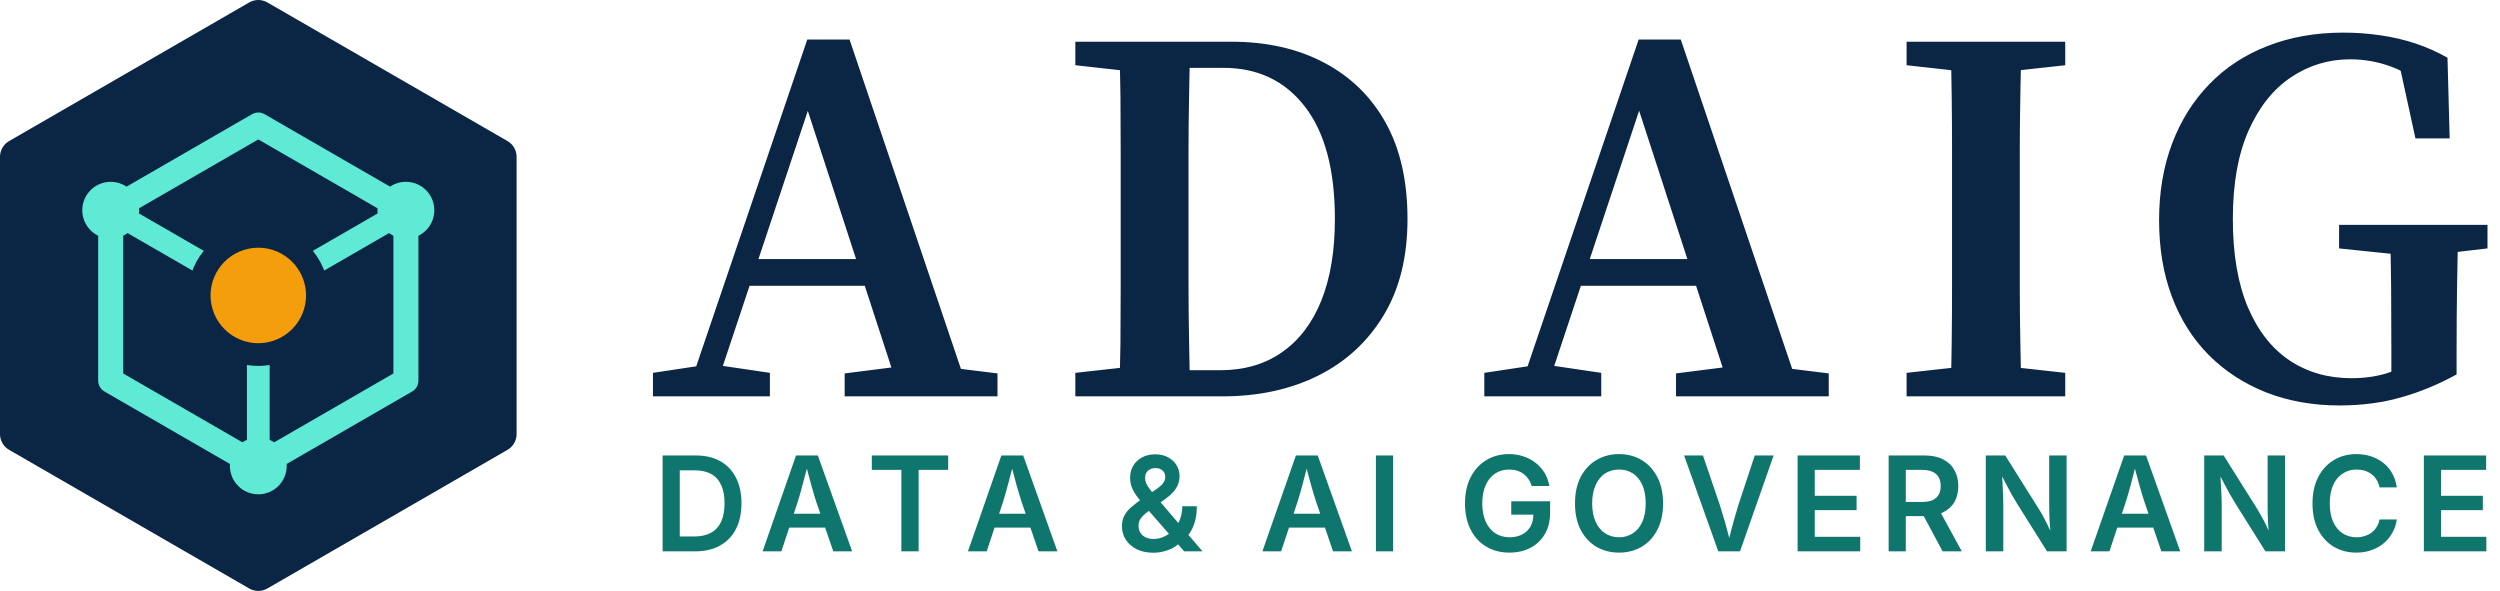
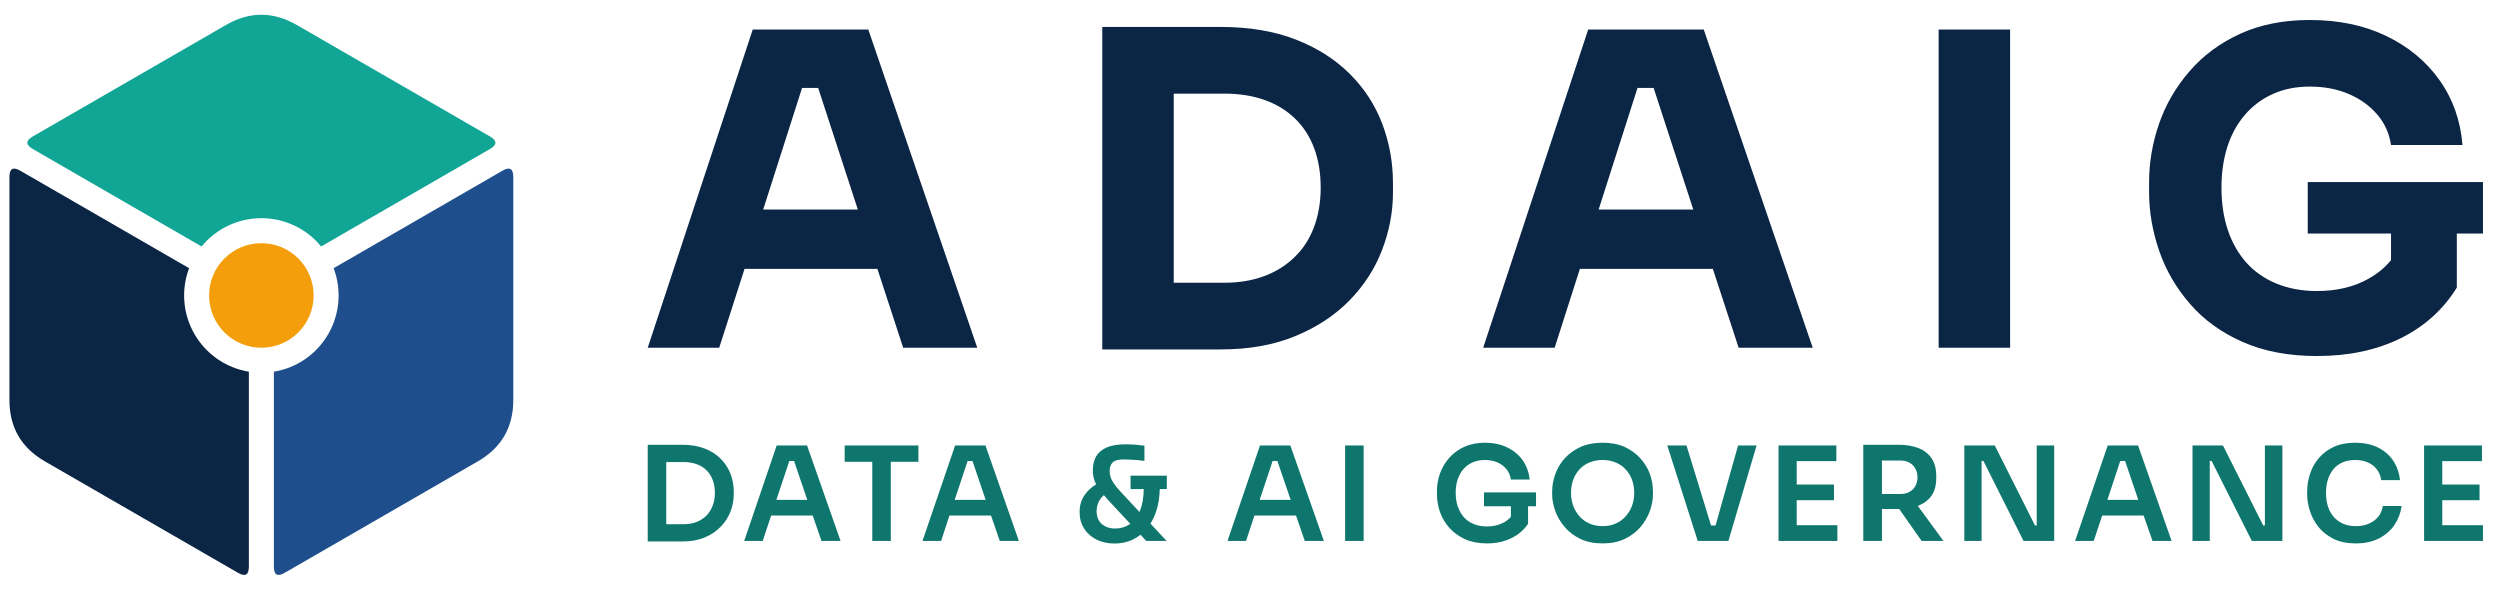
<svg xmlns="http://www.w3.org/2000/svg" viewBox="0 0 220 52" width="220" height="52" role="img" aria-label="ADAIG — Association for Data and AI Governance">
  <g>
-     <path d="M22.73 1.6L43.86 13.8L43.86 38.2L22.73 50.4L1.6 38.2L1.6 13.8Z" fill="#0B2545" stroke="#0B2545" stroke-width="3.2" stroke-linejoin="round" />
-     <path d="M22.73 11L35.72 18.5L35.72 33.5L22.73 41L9.74 33.5L9.74 18.5Z" fill="none" stroke="#5EEAD4" stroke-width="2.2" stroke-linejoin="round" />
-     <path d="M22.73 26L35.72 18.5M22.73 26L9.74 18.5M22.73 26L22.73 41" stroke="#5EEAD4" stroke-width="2" stroke-linecap="round" />
-     <circle cx="35.72" cy="18.5" r="2.5" fill="#5EEAD4" />
-     <circle cx="9.74" cy="18.5" r="2.5" fill="#5EEAD4" />
-     <circle cx="22.73" cy="41" r="2.5" fill="#5EEAD4" />
-     <circle cx="22.73" cy="26" r="5.2" fill="#F59E0B" stroke="#0B2545" stroke-width="2" />
+     <path fill="#11A595" d="M17.74 21.69L2.88 13.11Q1.93 12.56 2.88 12.01L19.88 2.2Q23 0.4 26.12 2.2L43.12 12.01Q44.07 12.56 43.12 13.11L28.26 21.69A6.8 6.8 0 0 0 17.74 21.69Z" />
+     <path fill="#1E4E8C" d="M24.1 32.71L24.1 49.86Q24.1 50.96 25.05 50.41L42.05 40.6Q45.17 38.8 45.17 35.2L45.17 15.57Q45.17 14.47 44.22 15.02L29.36 23.6A6.8 6.8 0 0 1 24.1 32.71Z" />
+     <path fill="#0B2545" d="M16.64 23.6L1.78 15.02Q0.83 14.47 0.83 15.57L0.83 35.2Q0.83 38.8 3.95 40.6L20.95 50.41Q21.9 50.96 21.9 49.86L21.9 32.71A6.8 6.8 0 0 1 16.64 23.6Z" />
+     <circle cx="23" cy="26" r="4.6" fill="#F59E0B" />
  </g>
-   <path fill="#0B2545" d="M67.75 34.88L57.46 34.88L57.46 32.81L62.11 32.11L63.01 32.11L67.75 32.81L67.75 34.88ZM62.72 34.88L60.37 34.88L71.04 3.48L74.76 3.48L85.38 34.88L79.27 34.88L70.62 8.32L71.56 8.32L71.33 9.03L62.72 34.88ZM78.75 25.15L65.22 25.15L65.22 22.80L78.75 22.80L78.75 25.15ZM87.78 34.88L74.33 34.88L74.33 32.86L79.93 32.15L82.04 32.15L87.78 32.86L87.78 34.88ZM101.58 34.88L94.63 34.88L94.63 32.81L100.92 32.11L101.58 32.11L101.58 34.88ZM104.73 34.88L98.48 34.88Q98.57 32.53 98.60 30.11Q98.62 27.69 98.62 25.13Q98.62 22.56 98.62 19.93L98.62 19.93L98.62 18.24Q98.62 15.80 98.62 13.35Q98.62 10.91 98.60 8.46Q98.57 6.02 98.48 3.67L98.48 3.67L104.73 3.67Q104.68 5.97 104.64 8.42Q104.59 10.86 104.59 13.31Q104.59 15.75 104.59 18.24L104.59 18.24L104.59 19.93Q104.59 22.52 104.59 25.06Q104.59 27.59 104.64 30.04Q104.68 32.48 104.73 34.88L104.73 34.88ZM107.55 34.88L101.67 34.88L101.67 32.58L107.36 32.58Q110.56 32.58 112.81 31.00Q115.07 29.43 116.27 26.47Q117.47 23.50 117.47 19.27L117.47 19.27Q117.47 12.79 114.83 9.38Q112.20 5.97 107.64 5.97L107.64 5.97L101.67 5.97L101.67 3.67L108.35 3.67Q113.05 3.67 116.55 5.53Q120.05 7.38 121.96 10.84Q123.86 14.29 123.86 19.27L123.86 19.27Q123.86 24.26 121.77 27.73Q119.68 31.21 116.01 33.05Q112.34 34.88 107.55 34.88L107.55 34.88ZM100.92 6.44L94.63 5.74L94.63 3.67L101.58 3.67L101.58 6.44L100.92 6.44ZM140.91 34.88L130.62 34.88L130.62 32.81L135.27 32.11L136.16 32.11L140.91 32.81L140.91 34.88ZM135.88 34.88L133.53 34.88L144.20 3.48L147.91 3.48L158.53 34.88L152.42 34.88L143.78 8.32L144.72 8.32L144.48 9.03L135.88 34.88ZM151.91 25.15L138.37 25.15L138.37 22.80L151.91 22.80L151.91 25.15ZM160.93 34.88L147.49 34.88L147.49 32.86L153.08 32.15L155.20 32.15L160.93 32.86L160.93 34.88ZM181.74 34.88L167.78 34.88L167.78 32.81L174.08 32.11L175.39 32.11L181.74 32.81L181.74 34.88ZM177.88 34.88L171.63 34.88Q171.73 32.53 171.75 30.13Q171.78 27.73 171.78 25.24Q171.78 22.75 171.78 20.31L171.78 20.31L171.78 18.24Q171.78 15.80 171.78 13.35Q171.78 10.91 171.75 8.46Q171.73 6.02 171.63 3.67L171.63 3.67L177.88 3.67Q177.84 5.97 177.79 8.42Q177.74 10.86 177.74 13.31Q177.74 15.75 177.74 18.24L177.74 18.24L177.74 20.26Q177.74 22.71 177.74 25.17Q177.74 27.64 177.79 30.06Q177.84 32.48 177.88 34.88L177.88 34.88ZM174.08 6.44L167.78 5.74L167.78 3.67L181.74 3.67L181.74 5.74L175.39 6.44L174.08 6.44ZM205.88 35.68L205.88 35.68Q202.36 35.68 199.42 34.53Q196.49 33.37 194.37 31.24Q192.25 29.10 191.13 26.11Q190.00 23.13 190.00 19.37L190.00 19.37Q190.00 15.66 191.15 12.62Q192.30 9.59 194.42 7.41Q196.53 5.22 199.54 4.05Q202.55 2.87 206.21 2.87L206.21 2.87Q207.91 2.87 209.50 3.11Q211.10 3.34 212.58 3.83Q214.06 4.33 215.38 5.08L215.38 5.08L215.57 12.18L212.56 12.18L210.96 4.85L213.97 5.64L214.02 8.14Q212.23 6.54 210.47 5.88Q208.71 5.22 206.82 5.22L206.82 5.22Q203.96 5.22 201.61 6.80Q199.26 8.37 197.87 11.50Q196.49 14.62 196.49 19.27L196.49 19.27Q196.49 23.88 197.80 27.01Q199.12 30.13 201.47 31.71Q203.82 33.28 206.92 33.28L206.92 33.28Q208.61 33.28 210.00 32.86Q211.38 32.43 213.12 31.54L213.12 31.54L210.44 33.99L210.44 30.84Q210.44 28.02 210.42 25.29Q210.40 22.56 210.30 19.79L210.30 19.79L216.32 19.79Q216.27 22.52 216.22 25.27Q216.18 28.02 216.18 30.88L216.18 30.88L216.18 32.95Q213.78 34.27 211.29 34.97Q208.80 35.68 205.88 35.68ZM211.71 22.47L205.84 21.86L205.84 19.79L218.90 19.79L218.90 21.86L213.69 22.47L211.71 22.47Z" />
-   <path fill="#0F766E" d="M61.16 48.52L61.16 48.52L59.03 48.52L59.03 47.21L61.09 47.21Q61.97 47.21 62.57 46.88Q63.16 46.56 63.46 45.91Q63.76 45.26 63.76 44.29L63.76 44.29Q63.76 43.32 63.46 42.68Q63.16 42.03 62.58 41.71Q62.00 41.39 61.13 41.39L61.13 41.39L58.98 41.39L58.98 40.08L61.22 40.08Q62.48 40.08 63.38 40.58Q64.28 41.09 64.76 42.03Q65.25 42.98 65.25 44.29L65.25 44.29Q65.25 45.61 64.76 46.56Q64.28 47.50 63.36 48.01Q62.45 48.52 61.16 48.52ZM58.31 40.08L59.82 40.08L59.82 48.52L58.31 48.52L58.31 40.08ZM68.76 48.52L67.11 48.52L70.05 40.08L71.97 40.08L74.99 48.52L73.33 48.52L71.82 44.13Q71.60 43.45 71.37 42.60Q71.13 41.74 70.84 40.64L70.84 40.64L71.16 40.64Q70.87 41.75 70.64 42.61Q70.41 43.48 70.21 44.13L70.21 44.13L68.76 48.52ZM73.27 46.43L68.82 46.43L68.82 45.21L73.27 45.21L73.27 46.43ZM79.32 41.35L76.72 41.35L76.72 40.08L83.44 40.08L83.44 41.35L80.84 41.35L80.84 48.52L79.32 48.52L79.32 41.35ZM86.83 48.52L85.18 48.52L88.12 40.08L90.04 40.08L93.05 48.52L91.39 48.52L89.89 44.13Q89.67 43.45 89.43 42.60Q89.20 41.74 88.91 40.64L88.91 40.64L89.23 40.64Q88.94 41.75 88.71 42.61Q88.48 43.48 88.28 44.13L88.28 44.13L86.83 48.52ZM91.34 46.43L86.89 46.43L86.89 45.21L91.34 45.21L91.34 46.43ZM101.51 48.64L101.51 48.64Q100.65 48.64 100.02 48.33Q99.40 48.01 99.06 47.48Q98.73 46.95 98.73 46.30L98.73 46.30Q98.73 45.78 98.94 45.38Q99.14 44.99 99.52 44.66Q99.89 44.33 100.37 43.99L100.37 43.99L101.87 42.97Q102.03 42.85 102.19 42.71Q102.34 42.56 102.44 42.38Q102.54 42.19 102.54 41.96L102.54 41.96Q102.54 41.64 102.31 41.41Q102.08 41.19 101.68 41.19L101.68 41.19Q101.41 41.19 101.20 41.30Q101.00 41.41 100.88 41.60Q100.77 41.79 100.77 42.06L100.77 42.06Q100.77 42.34 100.91 42.62Q101.05 42.90 101.30 43.20Q101.55 43.51 101.86 43.88L101.86 43.88L105.82 48.52L104.21 48.52L100.93 44.76Q100.55 44.30 100.21 43.89Q99.87 43.47 99.66 43.02Q99.45 42.58 99.45 42.04L99.45 42.04Q99.45 41.45 99.72 40.99Q100.00 40.52 100.50 40.25Q101.00 39.98 101.66 39.98L101.66 39.98Q102.32 39.98 102.80 40.25Q103.28 40.51 103.54 40.94Q103.80 41.38 103.80 41.92L103.80 41.92Q103.80 42.30 103.66 42.64Q103.52 42.98 103.27 43.27Q103.02 43.56 102.68 43.81L102.68 43.81L100.97 45.06Q100.57 45.36 100.38 45.63Q100.19 45.91 100.19 46.26L100.19 46.26Q100.19 46.61 100.35 46.88Q100.52 47.14 100.82 47.29Q101.12 47.43 101.52 47.43L101.52 47.43Q101.99 47.43 102.44 47.22Q102.89 47.02 103.25 46.64Q103.61 46.26 103.83 45.73Q104.04 45.20 104.04 44.55L104.04 44.55L105.32 44.55Q105.32 45.35 105.14 45.94Q104.96 46.53 104.68 46.93Q104.40 47.33 104.10 47.57L104.10 47.57L103.74 47.84Q103.30 48.25 102.69 48.44Q102.09 48.64 101.51 48.64ZM112.74 48.52L111.09 48.52L114.04 40.08L115.96 40.08L118.97 48.52L117.31 48.52L115.81 44.13Q115.59 43.45 115.35 42.60Q115.11 41.74 114.82 40.64L114.82 40.64L115.14 40.64Q114.86 41.75 114.63 42.61Q114.40 43.48 114.19 44.13L114.19 44.13L112.74 48.52ZM117.25 46.43L112.81 46.43L112.81 45.21L117.25 45.21L117.25 46.43ZM121.08 40.08L122.59 40.08L122.59 48.52L121.08 48.52L121.08 40.08ZM132.83 48.63L132.83 48.63Q131.66 48.63 130.79 48.10Q129.91 47.58 129.42 46.61Q128.92 45.64 128.92 44.31L128.92 44.31Q128.92 42.94 129.43 41.97Q129.94 41.00 130.81 40.48Q131.68 39.96 132.79 39.96L132.79 39.96Q133.48 39.96 134.09 40.17Q134.69 40.37 135.16 40.75Q135.63 41.13 135.94 41.64Q136.24 42.16 136.34 42.77L136.34 42.77L134.79 42.77Q134.69 42.43 134.51 42.17Q134.33 41.90 134.08 41.71Q133.83 41.52 133.51 41.42Q133.19 41.32 132.80 41.32L132.80 41.32Q132.12 41.32 131.59 41.66Q131.05 42.01 130.75 42.67Q130.44 43.34 130.44 44.30L130.44 44.30Q130.44 45.25 130.75 45.92Q131.05 46.58 131.59 46.93Q132.13 47.28 132.84 47.28L132.84 47.28Q133.48 47.28 133.95 47.03Q134.43 46.78 134.69 46.32Q134.94 45.86 134.94 45.24L134.94 45.24L135.29 45.29L132.99 45.29L132.99 44.11L136.41 44.11L136.41 45.12Q136.41 46.20 135.95 46.99Q135.49 47.78 134.68 48.21Q133.87 48.63 132.83 48.63ZM142.48 48.63L142.48 48.63Q141.37 48.63 140.49 48.12Q139.61 47.60 139.10 46.63Q138.60 45.66 138.60 44.30L138.60 44.30Q138.60 42.94 139.10 41.97Q139.61 41.00 140.49 40.48Q141.37 39.96 142.48 39.96L142.48 39.96Q143.58 39.96 144.46 40.48Q145.33 41.00 145.84 41.97Q146.35 42.94 146.35 44.30L146.35 44.30Q146.35 45.66 145.84 46.63Q145.33 47.61 144.46 48.12Q143.58 48.63 142.48 48.63ZM142.48 47.28L142.48 47.28Q143.16 47.28 143.69 46.93Q144.22 46.59 144.52 45.93Q144.82 45.26 144.82 44.30L144.82 44.30Q144.82 43.34 144.52 42.67Q144.22 42.00 143.69 41.66Q143.16 41.32 142.48 41.32L142.48 41.32Q141.79 41.32 141.25 41.66Q140.72 42.01 140.42 42.68Q140.11 43.34 140.11 44.30L140.11 44.30Q140.11 45.26 140.42 45.92Q140.72 46.59 141.25 46.93Q141.79 47.28 142.48 47.28ZM153.12 48.52L151.21 48.52L148.20 40.08L149.86 40.08L151.35 44.46Q151.56 45.12 151.81 45.98Q152.05 46.84 152.33 47.92L152.33 47.92L152.02 47.92Q152.30 46.82 152.53 45.97Q152.77 45.12 152.97 44.46L152.97 44.46L154.42 40.08L156.08 40.08L153.12 48.52ZM163.70 48.52L158.19 48.52L158.19 40.08L163.67 40.08L163.67 41.35L159.70 41.35L159.70 43.63L163.38 43.63L163.38 44.89L159.70 44.89L159.70 47.24L163.70 47.24L163.70 48.52ZM167.71 48.52L166.20 48.52L166.20 40.08L169.35 40.08Q170.32 40.08 170.99 40.42Q171.65 40.76 171.99 41.37Q172.33 41.98 172.33 42.78L172.33 42.78Q172.33 43.58 171.99 44.18Q171.64 44.77 170.97 45.10Q170.31 45.42 169.33 45.42L169.33 45.42L167.08 45.42L167.08 44.17L169.13 44.17Q169.71 44.17 170.07 44.01Q170.43 43.84 170.61 43.53Q170.78 43.22 170.78 42.78L170.78 42.78Q170.78 42.33 170.61 42.01Q170.43 41.69 170.07 41.52Q169.70 41.35 169.12 41.35L169.12 41.35L167.71 41.35L167.71 48.52ZM172.64 48.52L170.95 48.52L168.90 44.69L170.55 44.69L172.64 48.52ZM176.29 48.52L174.75 48.52L174.75 40.08L176.46 40.08L179.38 44.73Q179.56 45.02 179.77 45.38Q179.97 45.75 180.19 46.20Q180.41 46.65 180.63 47.20L180.63 47.20L180.46 47.20Q180.42 46.72 180.39 46.22Q180.35 45.72 180.34 45.27Q180.33 44.82 180.33 44.51L180.33 44.51L180.33 40.08L181.86 40.08L181.86 48.52L180.14 48.52L177.51 44.33Q177.26 43.93 177.04 43.54Q176.82 43.15 176.57 42.66Q176.31 42.16 175.95 41.47L175.95 41.47L176.16 41.47Q176.20 42.08 176.23 42.64Q176.25 43.19 176.27 43.62Q176.29 44.06 176.29 44.33L176.29 44.33L176.29 48.52ZM185.63 48.52L183.98 48.52L186.93 40.08L188.85 40.08L191.86 48.52L190.20 48.52L188.70 44.13Q188.48 43.45 188.24 42.60Q188.00 41.74 187.71 40.64L187.71 40.64L188.03 40.64Q187.75 41.75 187.52 42.61Q187.29 43.48 187.08 44.13L187.08 44.13L185.63 48.52ZM190.14 46.43L185.70 46.43L185.70 45.21L190.14 45.21L190.14 46.43ZM195.51 48.52L193.97 48.52L193.97 40.08L195.68 40.08L198.60 44.73Q198.78 45.02 198.98 45.38Q199.19 45.75 199.41 46.20Q199.63 46.65 199.85 47.20L199.85 47.20L199.68 47.20Q199.64 46.72 199.60 46.22Q199.57 45.72 199.56 45.27Q199.55 44.82 199.55 44.51L199.55 44.51L199.55 40.08L201.08 40.08L201.08 48.52L199.36 48.52L196.73 44.33Q196.48 43.93 196.26 43.54Q196.04 43.15 195.78 42.66Q195.53 42.16 195.17 41.47L195.17 41.47L195.38 41.47Q195.42 42.08 195.44 42.64Q195.47 43.19 195.49 43.62Q195.51 44.06 195.51 44.33L195.51 44.33L195.51 48.52ZM207.36 48.63L207.36 48.63Q206.25 48.63 205.38 48.12Q204.51 47.60 204.00 46.63Q203.50 45.66 203.50 44.30L203.50 44.30Q203.50 42.94 204.01 41.97Q204.51 41.00 205.39 40.48Q206.26 39.96 207.36 39.96L207.36 39.96Q208.05 39.96 208.66 40.16Q209.26 40.36 209.73 40.73Q210.21 41.11 210.51 41.65Q210.82 42.20 210.92 42.89L210.92 42.89L209.40 42.89Q209.32 42.51 209.14 42.22Q208.96 41.93 208.70 41.73Q208.43 41.53 208.10 41.42Q207.76 41.32 207.38 41.32L207.38 41.32Q206.69 41.32 206.16 41.67Q205.62 42.02 205.32 42.68Q205.02 43.35 205.02 44.30L205.02 44.30Q205.02 45.27 205.32 45.93Q205.63 46.60 206.16 46.94Q206.70 47.28 207.38 47.28L207.38 47.28Q207.76 47.28 208.09 47.17Q208.43 47.07 208.70 46.87Q208.96 46.67 209.15 46.37Q209.33 46.08 209.40 45.71L209.40 45.71L210.92 45.71Q210.84 46.31 210.55 46.84Q210.27 47.37 209.80 47.78Q209.34 48.18 208.72 48.40Q208.11 48.63 207.36 48.63ZM218.80 48.52L213.30 48.52L213.30 40.08L218.78 40.08L218.78 41.35L214.81 41.35L214.81 43.63L218.49 43.63L218.49 44.89L214.81 44.89L214.81 47.24L218.80 47.24L218.80 48.52Z" />
+   <path fill="#0B2545" d="M63.29 30.60L57 30.60L66.24 2.60L76.41 2.60L86.00 30.60L79.48 30.60L77.21 23.66L65.52 23.66L63.29 30.60ZM67.16 18.44L75.49 18.44L72.00 7.74L70.58 7.74L67.16 18.44ZM107.40 30.75L97.00 30.75L97.00 2.37L107.40 2.37Q111.19 2.37 114.03 3.48Q116.87 4.59 118.79 6.51Q120.71 8.43 121.64 10.90Q122.58 13.38 122.58 16.10L122.58 16.10L122.58 16.95Q122.58 19.48 121.64 21.95Q120.71 24.42 118.79 26.40Q116.87 28.38 114.03 29.56Q111.19 30.75 107.40 30.75L107.40 30.75ZM107.74 8.24L103.29 8.24L103.29 24.88L107.74 24.88Q109.70 24.88 111.27 24.29Q112.84 23.70 113.95 22.60Q115.07 21.51 115.64 19.96Q116.22 18.40 116.22 16.52L116.22 16.52Q116.22 14.57 115.64 13.03Q115.07 11.50 113.95 10.42Q112.84 9.35 111.27 8.79Q109.70 8.24 107.74 8.24L107.74 8.24ZM136.81 30.60L130.52 30.60L139.76 2.60L149.93 2.60L159.52 30.60L153.00 30.60L150.73 23.66L139.03 23.66L136.81 30.60ZM140.68 18.44L149.01 18.44L145.52 7.74L144.10 7.74L140.68 18.44ZM176.89 30.60L170.60 30.60L170.60 2.60L176.89 2.60L176.89 30.60ZM203.89 31.33L203.89 31.33Q200.13 31.33 197.33 30.08Q194.53 28.84 192.71 26.73Q190.88 24.62 190.00 22.05Q189.12 19.48 189.12 16.91L189.12 16.91L189.12 16.06Q189.12 13.42 190.00 10.88Q190.88 8.35 192.67 6.28Q194.45 4.21 197.12 2.98Q199.78 1.76 203.27 1.76L203.27 1.76Q207.07 1.76 209.98 3.16Q212.90 4.56 214.66 7.03Q216.43 9.50 216.70 12.76L216.70 12.76L210.41 12.76Q210.18 11.23 209.20 10.08Q208.22 8.93 206.71 8.28Q205.19 7.62 203.27 7.62L203.27 7.62Q201.43 7.62 199.99 8.28Q198.55 8.93 197.54 10.12Q196.52 11.31 196.00 12.94Q195.49 14.57 195.49 16.52L195.49 16.52Q195.49 18.56 196.04 20.22Q196.60 21.89 197.67 23.10Q198.75 24.31 200.34 24.96Q201.93 25.61 203.89 25.61L203.89 25.61Q206.49 25.61 208.41 24.54L208.41 24.54Q209.64 23.85 210.41 22.89L210.41 22.89L210.41 20.55L203.08 20.55L203.08 16.02L218.50 16.02L218.50 20.55L216.20 20.55L216.20 25.31Q214.40 28.22 211.23 29.78Q208.07 31.33 203.89 31.33Z" />
+   <path fill="#0F766E" d="M60.04 47.65L57 47.65L57 39.14L60.04 39.14Q61.18 39.14 62.03 39.48Q62.88 39.81 63.44 40.39Q64.01 40.97 64.29 41.71Q64.57 42.46 64.57 43.25L64.57 43.25L64.57 43.50Q64.57 44.26 64.29 45.00Q64.01 45.74 63.44 46.33Q62.88 46.93 62.03 47.29Q61.18 47.65 60.04 47.65L60.04 47.65ZM60.14 40.66L58.63 40.66L58.63 46.13L60.14 46.13Q60.80 46.13 61.31 45.93Q61.82 45.72 62.18 45.36Q62.53 44.99 62.72 44.49Q62.91 43.99 62.91 43.38L62.91 43.38Q62.91 42.74 62.72 42.24Q62.53 41.74 62.18 41.39Q61.82 41.03 61.31 40.85Q60.80 40.66 60.14 40.66L60.14 40.66ZM67.12 47.60L65.49 47.60L68.35 39.20L71.02 39.20L73.97 47.60L72.29 47.60L71.52 45.37L67.86 45.37L67.12 47.60ZM68.32 43.99L71.04 43.99L69.88 40.57L69.46 40.57L68.32 43.99ZM78.39 47.60L76.76 47.60L76.76 40.64L74.33 40.64L74.33 39.20L80.82 39.20L80.82 40.64L78.39 40.64L78.39 47.60ZM82.82 47.60L81.18 47.60L84.05 39.20L86.72 39.20L89.66 47.60L87.98 47.60L87.21 45.37L83.55 45.37L82.82 47.60ZM84.01 43.99L86.74 43.99L85.58 40.57L85.15 40.57L84.01 43.99ZM102.66 47.60L100.86 47.60L100.37 47.06Q100.03 47.32 99.65 47.50L99.65 47.50Q98.93 47.83 98.08 47.83L98.08 47.83Q97.16 47.83 96.47 47.47Q95.79 47.12 95.40 46.51Q95.01 45.90 95.01 45.15L95.01 45.15L95.01 44.99Q95.01 44.16 95.49 43.50L95.49 43.50Q95.89 42.96 96.46 42.62L96.46 42.62Q96.36 42.42 96.30 42.24L96.30 42.24Q96.17 41.85 96.17 41.39L96.17 41.39Q96.17 40.67 96.46 40.16Q96.76 39.65 97.40 39.37Q98.04 39.10 99.05 39.10L99.05 39.10Q99.46 39.10 99.91 39.13Q100.37 39.17 100.71 39.22L100.71 39.22L100.71 40.56Q100.48 40.52 100.14 40.49Q99.79 40.47 99.45 40.45Q99.11 40.43 98.89 40.43L98.89 40.43Q98.17 40.43 97.91 40.70Q97.65 40.96 97.65 41.46L97.65 41.46Q97.65 41.89 97.86 42.28Q98.06 42.66 98.51 43.16L98.51 43.16L100.27 45.05Q100.30 44.98 100.33 44.91L100.33 44.91Q100.63 44.17 100.65 43.04L100.65 43.04L99.49 43.04L99.49 41.86L102.68 41.86L102.68 43.04L102.06 43.04Q102.03 44.11 101.76 44.95L101.76 44.95Q101.55 45.59 101.24 46.08L101.24 46.08L102.66 47.60ZM97.14 43.57L97.14 43.57Q96.92 43.76 96.75 44.03L96.75 44.03Q96.50 44.46 96.50 45.00L96.50 45.00Q96.50 45.46 96.70 45.80Q96.90 46.14 97.27 46.32Q97.64 46.51 98.14 46.51L98.14 46.51Q98.86 46.51 99.43 46.12L99.43 46.12Q99.44 46.10 99.46 46.09L99.46 46.09L97.57 44.06Q97.33 43.80 97.14 43.57ZM109.65 47.60L108.02 47.60L110.88 39.20L113.55 39.20L116.50 47.60L114.82 47.60L114.05 45.37L110.39 45.37L109.65 47.60ZM110.85 43.99L113.58 43.99L112.41 40.57L111.99 40.57L110.85 43.99ZM120.00 47.60L118.37 47.60L118.37 39.20L120.00 39.20L120.00 47.60ZM130.85 47.82L130.85 47.82Q129.77 47.82 128.95 47.46Q128.13 47.09 127.57 46.48Q127.01 45.86 126.73 45.09Q126.45 44.31 126.45 43.47L126.45 43.47L126.45 43.22Q126.45 42.42 126.72 41.66Q127.00 40.90 127.53 40.29Q128.07 39.68 128.86 39.32Q129.65 38.96 130.67 38.96L130.67 38.96Q131.78 38.96 132.63 39.37Q133.48 39.78 134.00 40.51Q134.51 41.24 134.61 42.20L134.61 42.20L132.96 42.20Q132.88 41.66 132.56 41.28Q132.24 40.89 131.75 40.68Q131.26 40.48 130.67 40.48Q130.08 40.48 129.61 40.68Q129.13 40.89 128.79 41.27Q128.46 41.65 128.28 42.18Q128.10 42.71 128.10 43.35L128.10 43.35Q128.10 44.06 128.30 44.61Q128.50 45.16 128.85 45.55Q129.21 45.93 129.72 46.13Q130.22 46.33 130.85 46.33L130.85 46.33Q131.69 46.33 132.33 45.98L132.33 45.98Q132.71 45.77 132.96 45.48L132.96 45.48L132.96 44.55L130.59 44.55L130.59 43.33L135.17 43.33L135.17 44.55L134.47 44.55L134.47 46.09Q133.93 46.91 132.99 47.36Q132.06 47.82 130.85 47.82ZM141.03 47.82L141.03 47.82Q139.89 47.82 139.06 47.42Q138.23 47.01 137.68 46.36Q137.13 45.71 136.86 44.96Q136.59 44.21 136.59 43.50L136.59 43.50L136.59 43.25Q136.59 42.48 136.87 41.71Q137.14 40.95 137.70 40.33Q138.26 39.71 139.09 39.33Q139.92 38.96 141.03 38.96L141.03 38.96Q142.14 38.96 142.97 39.33Q143.79 39.71 144.35 40.33Q144.91 40.95 145.19 41.71Q145.46 42.48 145.46 43.25L145.46 43.25L145.46 43.50Q145.46 44.21 145.19 44.96Q144.92 45.71 144.38 46.36Q143.83 47.01 142.99 47.42Q142.16 47.82 141.03 47.82ZM141.03 46.30L141.03 46.30Q141.68 46.30 142.19 46.07Q142.70 45.84 143.06 45.43Q143.43 45.02 143.62 44.50Q143.81 43.98 143.81 43.39L143.81 43.39Q143.81 42.76 143.62 42.23Q143.43 41.70 143.06 41.31Q142.70 40.91 142.18 40.70Q141.67 40.48 141.03 40.48L141.03 40.48Q140.39 40.48 139.87 40.70Q139.35 40.91 138.99 41.31Q138.63 41.70 138.44 42.23Q138.25 42.76 138.25 43.39L138.25 43.39Q138.25 43.98 138.44 44.50Q138.63 45.02 138.99 45.43Q139.35 45.84 139.87 46.07Q140.39 46.30 141.03 46.30ZM152.10 47.60L149.40 47.60L146.72 39.20L148.41 39.20L150.57 46.24L150.97 46.24L152.95 39.20L154.58 39.20L152.10 47.60ZM161.69 47.60L156.51 47.60L156.51 39.20L161.60 39.20L161.60 40.58L158.11 40.58L158.11 42.64L161.39 42.64L161.39 44.02L158.11 44.02L158.11 46.22L161.69 46.22L161.69 47.60ZM165.61 47.60L163.97 47.60L163.97 39.14L167.09 39.14Q168.10 39.14 168.85 39.44Q169.59 39.74 169.99 40.35Q170.39 40.96 170.39 41.88L170.39 41.88L170.39 42.07Q170.39 43.00 169.99 43.60Q169.58 44.19 168.84 44.49L168.84 44.49Q168.81 44.50 168.77 44.52L168.77 44.52L171.02 47.60L169.10 47.60L167.13 44.79Q167.11 44.79 167.09 44.79L167.09 44.79L165.61 44.79L165.61 47.60ZM167.26 40.53L165.61 40.53L165.61 43.47L167.26 43.47Q167.71 43.47 168.04 43.28Q168.37 43.10 168.55 42.77Q168.74 42.43 168.74 42.01L168.74 42.01Q168.74 41.57 168.55 41.24Q168.37 40.90 168.04 40.72Q167.71 40.53 167.26 40.53L167.26 40.53ZM174.38 47.60L172.86 47.60L172.86 39.20L175.54 39.20L179.08 46.24L179.23 46.24L179.23 39.20L180.77 39.20L180.77 47.60L178.07 47.60L174.54 40.56L174.38 40.56L174.38 47.60ZM184.25 47.60L182.61 47.60L185.48 39.20L188.15 39.20L191.10 47.60L189.42 47.60L188.64 45.37L184.99 45.37L184.25 47.60ZM185.45 43.99L188.17 43.99L187.01 40.57L186.58 40.57L185.45 43.99ZM194.46 47.60L192.94 47.60L192.94 39.20L195.62 39.20L199.16 46.24L199.31 46.24L199.31 39.20L200.85 39.20L200.85 47.60L198.16 47.60L194.62 40.56L194.46 40.56L194.46 47.60ZM207.31 47.82L207.31 47.82Q206.17 47.82 205.35 47.42Q204.54 47.01 204.02 46.37Q203.51 45.72 203.27 44.96Q203.03 44.21 203.03 43.50L203.03 43.50L203.03 43.25Q203.03 42.47 203.28 41.71Q203.52 40.95 204.04 40.33Q204.56 39.71 205.36 39.33Q206.16 38.96 207.25 38.96L207.25 38.96Q208.39 38.96 209.24 39.37Q210.08 39.78 210.59 40.52Q211.09 41.26 211.20 42.25L211.20 42.25L209.55 42.25Q209.46 41.67 209.14 41.28Q208.83 40.88 208.34 40.68Q207.86 40.48 207.25 40.48L207.25 40.48Q206.63 40.48 206.15 40.69Q205.66 40.90 205.34 41.29Q205.02 41.69 204.85 42.21Q204.69 42.74 204.69 43.39L204.69 43.39Q204.69 44.01 204.85 44.54Q205.02 45.07 205.35 45.47Q205.69 45.86 206.18 46.08Q206.66 46.30 207.31 46.30L207.31 46.30Q208.25 46.30 208.90 45.83Q209.55 45.37 209.69 44.53L209.69 44.53L211.34 44.53Q211.22 45.43 210.73 46.17Q210.23 46.92 209.37 47.37Q208.51 47.82 207.31 47.82ZM218.50 47.60L213.32 47.60L213.32 39.20L218.41 39.20L218.41 40.58L214.92 40.58L214.92 42.64L218.20 42.64L218.20 44.02L214.92 44.02L214.92 46.22L218.50 46.22L218.50 47.60Z" />
</svg>
